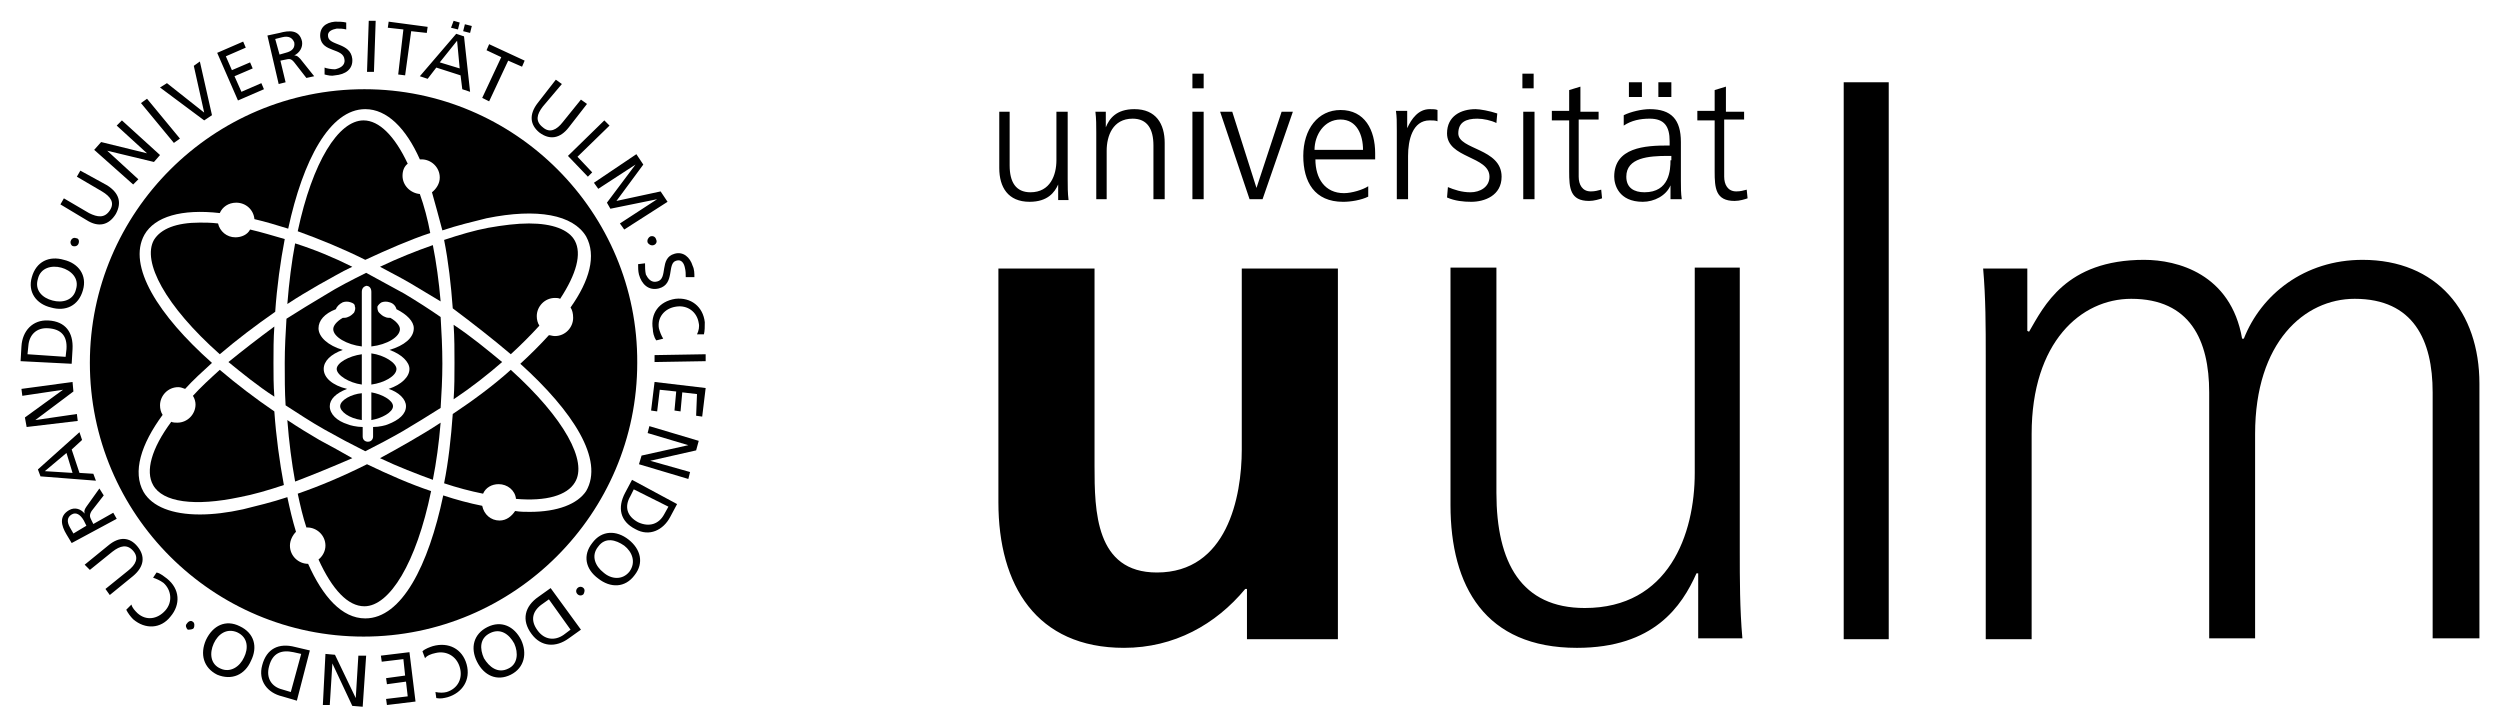
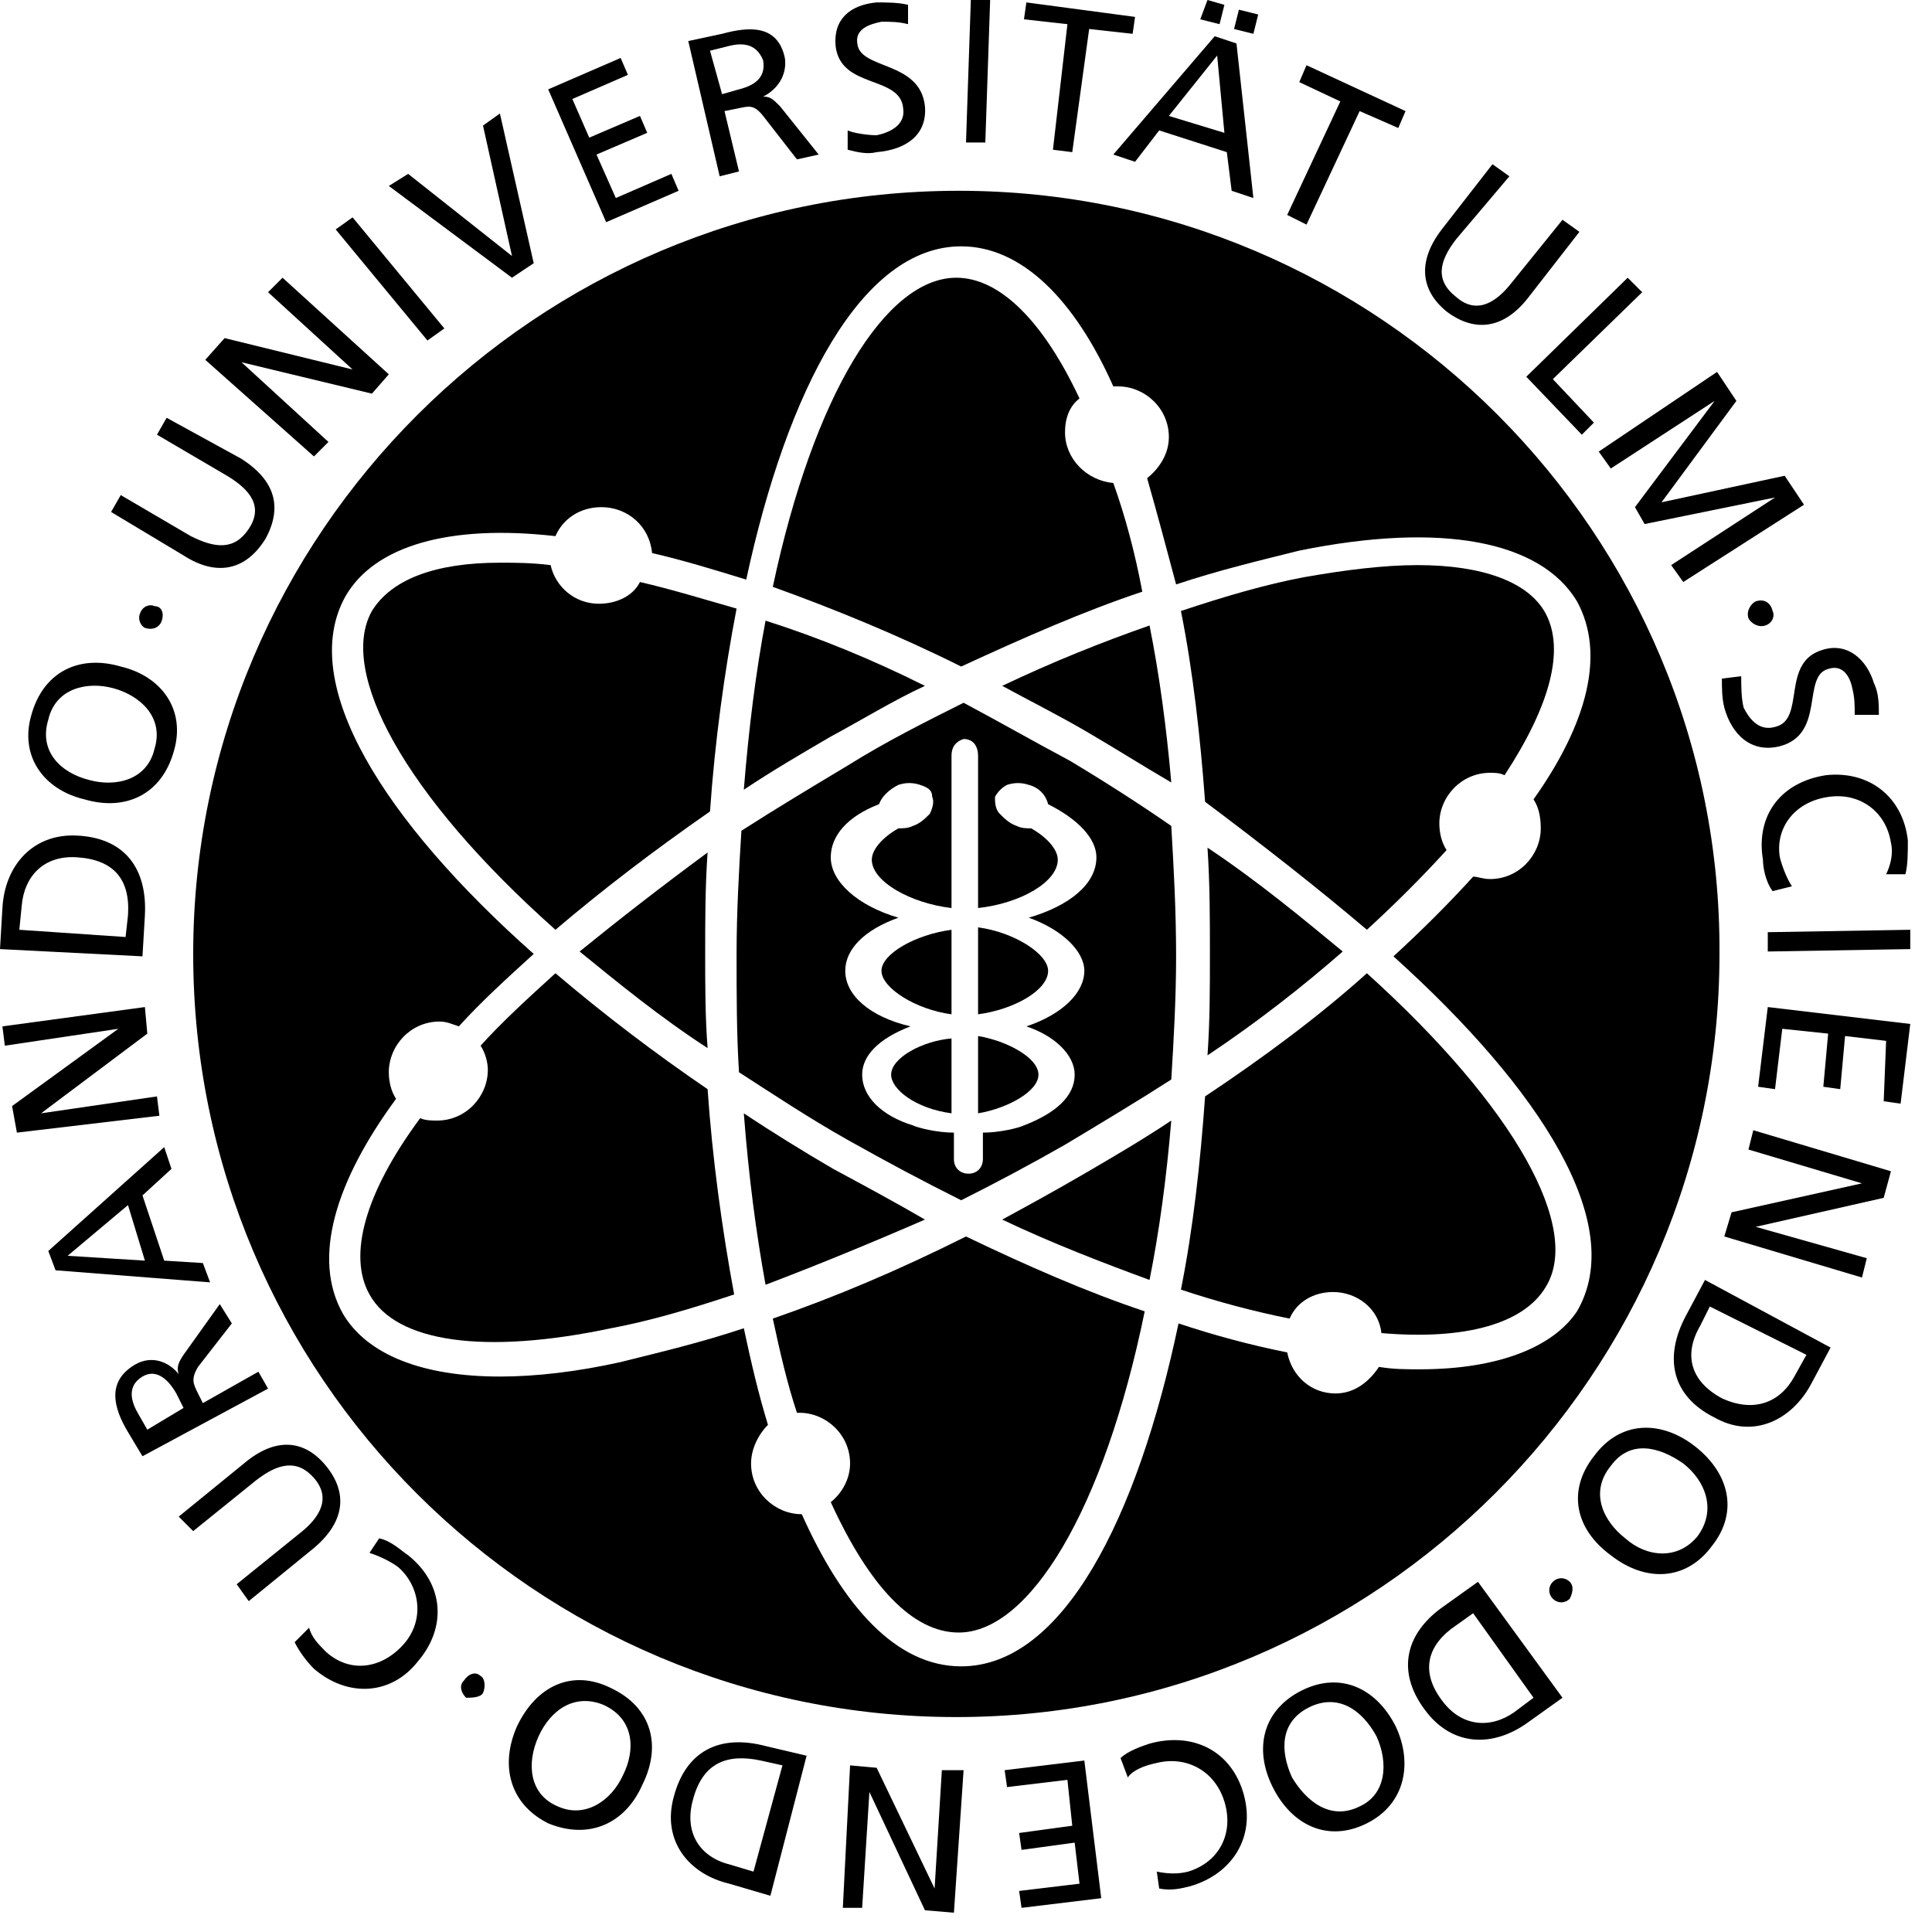
- <svg xmlns="http://www.w3.org/2000/svg" id="svg750" version="1.1" width="1024" height="298" viewBox="-2.376 -2.376 288.652 83.952">
+ <svg xmlns="http://www.w3.org/2000/svg" id="svg750" version="1.1" width="80" height="80" viewBox="0 0 80 80">
  <defs id="defs747" />
  <path id="path626" d="M 135.301,6.101 V 7.8 h 1.299 V 6.101 Z m 38.1,0 V 7.8 h 1.299 V 6.101 Z m 12.299,1 V 8.8 h 1.5 V 7.101 Z m 3.4,0 V 8.8 h 1.5 V 7.101 Z m 21.4,0 v 64.299 h 5.199 V 7.101 Z m -30.4,0.5 -1.299,0.398 v 2.4 h -2 v 1.1 h 2 v 5.9 c 0,1.9 0.099,3.4 2.299,3.4 0.6,0 1.2,-0.201 1.5,-0.301 l -0.1,-1 c -0.4,0.1 -0.699,0.201 -1.199,0.201 -1,0 -1.4,-0.801 -1.4,-1.701 v -6.6 h 2.299 v -0.9 h -2.1 z m 16.801,0 -1.301,0.398 v 2.4 h -2 v 1.1 h 2 v 5.9 c 0,1.9 0.101,3.4 2.301,3.4 0.6,0 1.2,-0.201 1.5,-0.301 l -0.1,-1 c -0.4,0.1 -0.701,0.201 -1.201,0.201 -1,0 -1.4,-0.801 -1.4,-1.701 V 11.4 H 199 v -0.9 h -2.1 z m -68.301,2.6 c -2.1,0 -2.899,1.1 -3.299,2.1 v -1.801 h -1.201 c 0.1,0.8 0.1,1.6 0.1,2.4 v 7.701 h 1.201 v -5.602 c 0,-1.7 0.7,-3.699 3,-3.699 1.7,0 2.4,1.2 2.4,3.1 v 6.201 h 1.299 v -6.5 c 0,-2.2 -1,-3.9 -3.5,-3.9 z m 34.1,0 c -1.3,0 -2.1,1.099 -2.6,2.199 v -2 h -1.299 c 0.1,0.7 0.1,1.201 0.1,2.301 v 7.9 h 1.299 v -5 c 0,-1.8 0.5,-4.102 2.5,-4.102 0.3,0 0.7,0.002 0.9,0.102 V 10.3 c -0.2,-0.1 -0.6,-0.1 -0.9,-0.1 z m 5.301,0 c -1.7,0 -3.301,0.799 -3.301,2.799 0,2.9 4.9,2.6 4.9,5 0,1.2 -1.099,1.801 -2.199,1.801 -1,0 -1.9,-0.3 -2.6,-0.6 l -0.102,1.199 c 0.9,0.4 1.901,0.5 2.801,0.5 1.5,0 3.5,-0.7 3.5,-2.9 0,-3.3 -5,-3.1 -5,-5 0,-1.3 0.899,-1.699 2.199,-1.699 0.7,0 1.601,0.2 2.201,0.5 l 0.1,-1.1 c -0.9,-0.3 -2,-0.5 -2.5,-0.5 z m 20.1,0 c -0.9,0 -2.2,0.299 -3,0.699 v 1.201 c 0.9,-0.6 1.9,-0.801 3,-0.801 1.7,0 2.301,0.9 2.301,2.6 v 0.5 h -0.201 c -2.6,0 -6.199,0.2 -6.199,3.6 0,0.9 0.501,2.9 3.301,2.9 1.3,0 2.699,-0.7 3.199,-1.9 v 1.602 h 0.1 1.201 c -0.1,-0.7 -0.102,-1.302 -0.102,-2.102 v -4.5 c 0,-2.6 -1.1,-3.799 -3.6,-3.799 z m -35.699,0.1 c -2.6,0 -4.301,2.201 -4.301,5.301 0,3 1.3,5.299 4.6,5.299 0.9,0 2.1,-0.2 2.9,-0.6 v -1.199 c -0.6,0.4 -1.899,0.799 -2.799,0.799 -2.2,0 -3.301,-1.7 -3.301,-3.9 h 6.9 V 15.3 c 0,-2.7 -1.2,-5 -4,-5 z M 113,10.499 v 6.5 c 0,2.2 1,3.9 3.5,3.9 2.1,0 2.901,-1.1 3.301,-2 v 1.801 H 121 c -0.1,-0.8 -0.1,-1.6 -0.1,-2.4 v -7.801 h -1.301 v 5.602 c 0,1.7 -0.7,3.699 -3,3.699 -1.7,0 -2.4,-1.2 -2.4,-3.1 v -6.201 z m 22.301,0 v 10.102 h 1.299 V 10.499 Z m 3.199,0 3.4,10.102 h 1.5 l 3.5,-10.102 h -1.301 l -2.9,8.801 -2.799,-8.801 z m 35,0 v 10.102 h 1.301 V 10.499 Z m -21.1,0.9 c 1.9,0 2.6,1.8 2.6,3.5 h -5.6 c 0,-1.7 1.1,-3.5 3,-3.5 z m 37.799,4.201 h 0.4 v 0.5 h -0.1 c 0,1.1 -0.1,3.699 -3,3.699 -1.2,0 -2.1,-0.501 -2.1,-1.801 0,-2.2 2.599,-2.398 4.799,-2.398 z m 55,12 c -9.1,0 -11.599,5.399 -13.299,8.299 L 231.699,35.8 v -7.199 h -5.1 c 0.3,3.4 0.301,6.8 0.301,10.1 v 32.699 h 5.299 V 47.7 c 0,-10.6 5.7,-15.6 11.5,-15.6 6.8,0 9,4.799 9,10.799 V 71.3 H 258 V 47.7 c 0,-10.6 5.7,-15.6 11.5,-15.6 6.8,0 9,4.799 9,10.799 V 71.3 h 5.4 V 41.9 c 0,-8.3 -4.9,-14.299 -13.5,-14.299 -6.7,0 -11.701,4 -13.701,9.1 H 256.5 c -1.3,-7.5 -7.501,-9.1 -11.301,-9.1 z m -80.1,0.898 V 55.9 c 0,9.4 4,16.5 14.6,16.5 8.9,0 12.101,-4.8 13.801,-8.6 h 0.199 v 7.5 h 5.102 c -0.3,-3.4 -0.301,-6.8 -0.301,-10.1 V 28.499 h -5.199 v 23.701 c 0,7.1 -3.001,15.6 -12.701,15.6 -7.3,0 -10.199,-5.201 -10.199,-13.301 v -26 z m -52.199,0.102 v 27 c 0,9.6 4.4,16.799 14.5,16.799 5.8,0 10.6,-2.699 14,-6.799 h 0.199 v 5.799 h 10.5 V 28.601 H 141 v 20.898 c 0,5.5 -1.701,14.201 -9.801,14.201 -7.1,0 -7.199,-7.101 -7.199,-12.301 V 28.601 Z" />
  <path id="path642" d="m 32,54.6 c 0.3,1.4 0.6,2.7 1,3.9 0,0 0,0 0.1,0 1.1,0 2.1,0.9 2.1,2.1 0,0.6 -0.3,1.2 -0.8,1.6 1.6,3.5 3.4,5.4 5.3,5.4 2.9,0 6,-5 7.7,-13.3 -2.4,-0.8 -4.9,-1.9 -7.4,-3.1 -2.8,1.4 -5.4,2.5 -8,3.4" />
  <path id="path644" d="m 34.5,48.4 c -1.2,-0.7 -2.5,-1.5 -3.7,-2.3 0.2,2.6 0.5,4.9 0.9,7.1 2.1,-0.8 4.3,-1.7 6.6,-2.7 -1.2,-0.7 -2.5,-1.4 -3.8,-2.1" />
  <path id="path646" d="m 45,30.3 c 1.2,0.7 2.3,1.4 3.5,2.1 -0.2,-2.3 -0.5,-4.5 -0.9,-6.5 -2,0.7 -4,1.5 -6.1,2.5 1.1,0.6 2.3,1.2 3.5,1.9" />
  <path id="path648" d="m 24.8,25 c -1,0 -1.8,-0.7 -2,-1.6 -0.8,-0.1 -1.5,-0.1 -2.1,-0.1 -2.7,0 -4.5,0.7 -5.3,2 -1.4,2.5 1.3,7.6 7.6,13.2 2,-1.7 4.1,-3.3 6.4,-4.9 0.2,-2.9 0.6,-5.8 1.1,-8.4 -1.4,-0.4 -2.7,-0.8 -4,-1.1 -0.3,0.6 -1,0.9 -1.7,0.9" />
  <path id="path650" d="m 41.5,50.5 c 2.1,1 4.2,1.8 6.1,2.5 0.4,-2 0.7,-4.2 0.9,-6.6 -1.2,0.8 -2.4,1.5 -3.6,2.2 -1.2,0.7 -2.3,1.3 -3.4,1.9" />
  <path id="path652" d="M 47.3,24.5 C 47,22.9 46.6,21.4 46.1,20 c -1.1,-0.1 -2,-1 -2,-2.1 0,-0.6 0.2,-1.1 0.6,-1.4 -1.5,-3.2 -3.3,-5 -5.1,-5 -2.9,0 -5.9,4.8 -7.6,12.8 2.5,0.9 5.2,2 7.8,3.3 2.6,-1.2 5.1,-2.3 7.5,-3.1" />
  <path id="path654" d="m 24,39.4 c 1.6,1.3 3.3,2.7 5.3,4 -0.1,-1.3 -0.1,-2.6 -0.1,-3.9 0,-1.4 0,-2.8 0.1,-4.2 -1.9,1.4 -3.7,2.8 -5.3,4.1" />
  <path id="path656" d="m 38.3,28.4 c -2.2,-1.1 -4.4,-2 -6.6,-2.7 -0.4,2.1 -0.7,4.5 -0.9,7 1.2,-0.8 2.4,-1.5 3.6,-2.2 1.3,-0.7 2.6,-1.5 3.9,-2.1" />
  <path id="path658" d="m 23,40.3 c -1.1,1 -2.2,2 -3.1,3 0.2,0.3 0.3,0.7 0.3,1 0,1.1 -0.9,2.1 -2.1,2.1 -0.2,0 -0.5,0 -0.7,-0.1 -2.3,3.1 -3,5.7 -2.1,7.3 1.1,2 4.8,2.5 10,1.4 1.6,-0.3 3.3,-0.8 5.1,-1.4 C 29.9,50.9 29.5,48 29.3,45.1 27.1,43.6 25,42 23,40.3" />
  <path id="path660" d="m 36.9,44.5 c 0,0.6 1,1.4 2.5,1.6 0,0 0,0 0,0 V 43 c -1.2,0.1 -2.5,0.8 -2.5,1.5" />
  <path id="path662" d="M 55.6,39.4 C 53.9,38 52.1,36.5 50,35.1 c 0.1,1.5 0.1,3 0.1,4.4 0,1.4 0,2.8 -0.1,4.2 2.1,-1.4 4,-2.9 5.6,-4.3" />
  <path id="path664" d="m 56.6,40.3 c -2,1.8 -4.3,3.5 -6.7,5.1 -0.2,2.8 -0.5,5.5 -1,8 1.5,0.5 3,0.9 4.5,1.2 0.3,-0.7 1,-1.1 1.8,-1.1 1,0 1.9,0.7 2,1.7 3.5,0.3 5.9,-0.4 6.8,-1.9 1.5,-2.4 -1.2,-7.4 -7.4,-13" />
  <path id="path666" d="m 58.8,56.7 c -0.6,0 -1.1,0 -1.7,-0.1 -0.4,0.6 -1,1.1 -1.8,1.1 -1,0 -1.8,-0.7 -2,-1.7 -1.5,-0.3 -3,-0.7 -4.5,-1.2 -1.7,8.1 -4.8,14.2 -9,14.2 -2.7,0 -4.9,-2.5 -6.6,-6.3 0,0 0,0 0,0 -1.1,0 -2.1,-0.9 -2.1,-2.1 0,-0.6 0.3,-1.2 0.7,-1.6 -0.4,-1.3 -0.7,-2.6 -1,-4 -1.8,0.6 -3.5,1 -5.1,1.4 -1.8,0.4 -3.5,0.6 -5,0.6 -3.2,0 -5.5,-0.9 -6.5,-2.6 -1.3,-2.3 -0.3,-5.5 2.2,-8.9 -0.2,-0.3 -0.3,-0.7 -0.3,-1.1 0,-1.1 0.9,-2.1 2.1,-2.1 0.3,0 0.5,0.1 0.8,0.2 0.9,-1 2,-2 3.1,-3 -6.2,-5.5 -9.8,-11.2 -7.8,-14.8 1.2,-2.1 4.3,-3 8.7,-2.5 0.3,-0.7 1,-1.2 1.9,-1.2 1.1,0 2,0.8 2.1,1.9 1.3,0.3 2.6,0.7 3.9,1.1 1.7,-7.9 4.8,-13.8 8.9,-13.8 2.5,0 4.7,2.2 6.3,5.8 0.1,0 0.2,0 0.2,0 1.1,0 2.1,0.9 2.1,2.1 0,0.7 -0.4,1.3 -0.9,1.7 0.4,1.4 0.8,2.9 1.2,4.4 1.8,-0.6 3.5,-1 5.1,-1.4 5.9,-1.2 10,-0.4 11.5,2.1 1.2,2.2 0.4,5.1 -1.8,8.2 0.2,0.3 0.3,0.7 0.3,1.2 0,1.1 -0.9,2.1 -2.1,2.1 -0.3,0 -0.5,-0.1 -0.7,-0.1 -1,1.1 -2.1,2.2 -3.3,3.3 6.1,5.5 9.7,11.1 7.6,14.7 -1,1.5 -3.3,2.4 -6.5,2.4 M 39.7,7.9 C 22.2,7.9 8,22.1 8,39.5 8,57 22.2,71.1 39.6,71.1 57,71.1 71.2,56.9 71.2,39.5 71.3,22.1 57.1,7.9 39.7,7.9" />
  <path id="path668" d="m 56.6,38.5 c 1.2,-1.1 2.3,-2.2 3.3,-3.3 -0.2,-0.3 -0.3,-0.7 -0.3,-1.1 0,-1.1 0.9,-2.1 2.1,-2.1 0.2,0 0.4,0 0.6,0.1 1.9,-2.9 2.5,-5.2 1.7,-6.7 -0.7,-1.3 -2.6,-2 -5.3,-2 -1.4,0 -3,0.2 -4.7,0.5 -1.6,0.3 -3.3,0.8 -5.1,1.4 0.5,2.5 0.8,5.2 1,7.9 2.4,1.8 4.7,3.6 6.7,5.3" />
  <path id="path670" d="m 36.5,40.2 c 0,0.7 1.4,1.6 2.9,1.8 v -3.5 c -1.5,0.2 -2.9,1 -2.9,1.7" />
  <path id="path672" d="m 44.9,40.2 c 0,0.9 -0.9,1.8 -2.4,2.3 1.2,0.4 2,1.2 2,2 0,0.9 -0.8,1.6 -2.1,2.1 -0.2,0.1 -1,0.3 -1.7,0.3 0,0 0,0 0,0 0,0 0,0 0,0 V 48 c 0,0.3 -0.2,0.6 -0.6,0.6 -0.3,0 -0.6,-0.2 -0.6,-0.6 v -1.1 c 0,0 0,0 0,0 0,0 0,0 0,0 -0.7,0 -1.5,-0.2 -1.7,-0.3 -1.3,-0.4 -2.1,-1.2 -2.1,-2.1 0,-0.8 0.7,-1.5 2,-2 C 36,42.1 35,41.2 35,40.2 c 0,-0.9 0.8,-1.7 2.2,-2.2 -1.7,-0.5 -2.8,-1.5 -2.8,-2.5 0,-0.9 0.7,-1.7 2,-2.2 0.1,-0.3 0.4,-0.6 0.8,-0.8 0.3,-0.1 0.6,-0.1 0.9,0 0.3,0.1 0.5,0.2 0.5,0.5 0.1,0.2 0,0.5 -0.1,0.7 -0.2,0.2 -0.4,0.4 -0.7,0.5 -0.2,0.1 -0.4,0.1 -0.6,0.1 -0.7,0.4 -1.1,0.9 -1.1,1.3 0,0.9 1.6,1.8 3.3,2 v -6.3 c 0,-0.4 0.2,-0.6 0.5,-0.7 0.4,0 0.6,0.3 0.6,0.7 v 6.3 c 1.8,-0.2 3.3,-1.1 3.3,-2 0,-0.4 -0.4,-0.9 -1.1,-1.3 -0.2,0 -0.4,0 -0.6,-0.1 -0.3,-0.1 -0.5,-0.3 -0.7,-0.5 -0.2,-0.2 -0.2,-0.5 -0.2,-0.7 0.1,-0.2 0.3,-0.4 0.5,-0.5 0.3,-0.1 0.6,-0.1 0.9,0 0.4,0.1 0.7,0.4 0.8,0.8 1.2,0.6 2,1.4 2,2.2 0,1.1 -1.1,2 -2.8,2.5 1.4,0.5 2.3,1.4 2.3,2.2 m -0.6,-8.7 c -1.5,-0.8 -2.9,-1.6 -4.4,-2.4 -1.6,0.8 -3.2,1.6 -4.8,2.6 -1.5,0.9 -3,1.8 -4.4,2.7 -0.1,1.6 -0.2,3.4 -0.2,5.1 0,1.7 0,3.3 0.1,4.9 1.4,0.9 2.9,1.9 4.5,2.8 1.6,0.9 3.1,1.7 4.7,2.5 1.4,-0.7 2.9,-1.5 4.3,-2.3 1.5,-0.9 3,-1.8 4.4,-2.7 0.1,-1.6 0.2,-3.4 0.2,-5.1 0,-1.9 -0.1,-3.7 -0.2,-5.4 -1.3,-0.9 -2.7,-1.8 -4.2,-2.7" />
  <path id="path674" d="m 40.5,42 c 1.5,-0.2 2.9,-1 2.9,-1.8 0,-0.7 -1.4,-1.6 -2.9,-1.8 z" />
  <path id="path676" d="m 40.5,46.1 c 0,0 0,0 0,0 1.2,-0.2 2.5,-0.9 2.5,-1.6 0,-0.7 -1.3,-1.4 -2.5,-1.6 z" />
  <path id="path678" d="m 6,26 c 0.3,0.1 0.6,0 0.7,-0.3 0.1,-0.3 0,-0.6 -0.3,-0.6 -0.2,-0.1 -0.5,0 -0.6,0.3 -0.1,0.2 0,0.5 0.2,0.6 m -2.5,7.1 c 1.7,0.5 3.2,-0.2 3.7,-2 C 7.7,29.4 6.7,28 5,27.6 c -1.7,-0.5 -3.2,0.2 -3.7,2 -0.5,1.7 0.5,3.1 2.2,3.5 M 3.7,32.3 C 2.5,32 1.6,31.1 2,29.8 2.3,28.5 3.6,28.2 4.7,28.5 5.8,28.8 6.8,29.7 6.4,31 6.1,32.3 4.8,32.6 3.7,32.3 m -2.9,6.2 0.1,-1 c 0.1,-1.2 0.9,-2.1 2.3,-2 1.5,0.1 2.2,0.9 2.1,2.4 L 5.2,38.8 Z M 5.9,39.6 6,37.9 C 6.1,36 5.2,34.7 3.2,34.6 c -1.8,-0.1 -3,1.2 -3.1,3 L 0,39.3 Z m 0.7,6.6 -0.1,-0.8 -4.8,0.7 v 0 L 6.1,42.8 6,41.7 0.1,42.5 0.2,43.3 4.9,42.6 v 0 l -4.4,3.2 0.2,1.1 z M 5.3,49.9 6,52.2 2.8,52 Z M 8.7,53.1 8.4,52.3 6.8,52.2 5.9,49.5 7.1,48.4 6.8,47.5 2,51.8 2.3,52.6 Z M 6.1,59.2 5.7,58.5 C 5.3,57.8 5.4,57.3 5.9,57 c 0.5,-0.3 1,0 1.4,0.7 l 0.3,0.6 z m 5,-1.7 -0.4,-0.7 -2.3,1.3 -0.2,-0.4 C 8,57.3 7.9,57.1 8.2,56.6 L 9.6,54.8 9.1,54 7.6,56.1 c -0.2,0.3 -0.3,0.5 -0.2,0.8 v 0 C 7,56.4 6.3,56.1 5.6,56.5 4.4,57.2 4.7,58.3 5.3,59.3 l 0.6,1 z m -3.7,5.3 0.6,0.6 2.6,-2.1 c 0.9,-0.7 1.7,-0.9 2.4,-0.1 0.7,0.8 0.3,1.6 -0.6,2.3 l -2.6,2.1 0.5,0.7 2.7,-2.2 c 1.3,-1.1 1.4,-2.3 0.5,-3.4 -0.9,-1.1 -2.1,-1.2 -3.4,-0.1 z m 4.8,5.2 c 0.2,0.4 0.5,0.8 0.8,1.1 1.4,1.2 3.2,1.1 4.3,-0.3 1.2,-1.4 1.1,-3.2 -0.4,-4.4 -0.3,-0.2 -0.7,-0.6 -1.2,-0.7 l -0.4,0.6 c 0.3,0.1 0.8,0.3 1.2,0.6 0.9,0.8 1.1,2.2 0.2,3.2 -0.9,1 -2.2,1.2 -3.2,0.3 -0.3,-0.3 -0.6,-0.6 -0.7,-1 z m 7.8,2.1 c 0.1,-0.2 0.1,-0.6 -0.1,-0.7 -0.2,-0.2 -0.5,-0.1 -0.7,0.2 -0.2,0.2 -0.1,0.5 0.1,0.7 0.2,0 0.6,0 0.7,-0.2 m 6.6,3.8 c 0.8,-1.6 0.4,-3.2 -1.3,-4 -1.6,-0.8 -3.1,-0.1 -3.9,1.6 -0.7,1.6 -0.3,3.2 1.3,4 1.7,0.7 3.2,0 3.9,-1.6 m -0.8,-0.4 c -0.5,1.1 -1.6,1.8 -2.7,1.3 -1.2,-0.5 -1.3,-1.8 -0.8,-2.9 0.5,-1.1 1.5,-1.8 2.7,-1.3 1.3,0.6 1.3,1.9 0.8,2.9 m 5.4,4 -1,-0.3 C 29,76.9 28.3,75.9 28.7,74.5 29.1,73 30.1,72.6 31.5,72.9 l 0.9,0.2 z m 2.2,-4.8 -1.7,-0.4 c -1.9,-0.5 -3.3,0.2 -3.8,2.1 -0.5,1.8 0.6,3.2 2.3,3.6 l 1.7,0.5 z m 6.5,0.6 H 39 l -0.3,4.9 v 0 l -2.4,-5 -1.1,-0.1 -0.3,5.9 h 0.8 L 36,74.2 v 0 l 2.3,4.9 1.2,0.1 z m 5,-0.4 -3.3,0.4 0.1,0.7 2.5,-0.3 0.2,1.9 -2.2,0.3 0.1,0.7 2.2,-0.3 0.2,1.7 -2.5,0.3 0.1,0.7 3.3,-0.4 z m 3.1,5.3 c 0.5,0.1 0.9,0 1.3,-0.1 1.7,-0.5 2.7,-2 2.2,-3.8 -0.5,-1.8 -2.1,-2.6 -3.9,-2.1 -0.3,0.1 -0.9,0.3 -1.2,0.6 l 0.3,0.8 c 0.2,-0.3 0.7,-0.5 1.2,-0.6 1.2,-0.3 2.4,0.3 2.8,1.6 0.4,1.3 -0.2,2.5 -1.5,2.9 -0.4,0.1 -0.8,0.1 -1.3,0 z m 9.8,-6.7 C 57,69.9 55.5,69.2 53.9,70 c -1.6,0.8 -2,2.4 -1.2,4 0.8,1.6 2.3,2.3 3.9,1.5 1.6,-0.8 1.9,-2.5 1.2,-4 M 57,71.9 c 0.5,1.1 0.4,2.4 -0.7,2.9 -1.2,0.6 -2.2,-0.2 -2.8,-1.2 -0.5,-1.1 -0.5,-2.3 0.7,-2.9 1.2,-0.6 2.2,0.1 2.8,1.2 m 6.5,-1.6 -0.8,0.6 c -1,0.7 -2.2,0.6 -3,-0.5 -0.9,-1.2 -0.6,-2.3 0.6,-3.1 L 61,66.8 Z m -2.3,-4.8 -1.4,1 c -1.6,1.1 -2,2.7 -0.8,4.3 1.1,1.5 2.8,1.6 4.3,0.5 l 1.4,-1 z m 3.8,0 c -0.2,-0.2 -0.5,-0.2 -0.7,0 -0.2,0.2 -0.2,0.5 0,0.7 0.2,0.2 0.5,0.2 0.7,0 0.1,-0.2 0.2,-0.5 0,-0.7 m 5.2,-5.6 c -1.4,-1.1 -3.1,-1.1 -4.2,0.4 -1.1,1.4 -0.8,3 0.7,4.1 1.4,1.1 3.1,1.1 4.2,-0.4 1.1,-1.4 0.7,-3 -0.7,-4.1 m -0.5,0.7 c 0.9,0.7 1.4,1.9 0.6,3 -0.8,1 -2.1,0.9 -3,0.1 -0.9,-0.7 -1.5,-1.9 -0.6,-3 0.8,-1.1 2,-0.8 3,-0.1 m 5.1,-4.5 -0.5,0.9 c -0.6,1.1 -1.7,1.5 -3,0.9 -1.3,-0.7 -1.6,-1.8 -0.9,-3 l 0.4,-0.8 z M 70.6,53 69.8,54.5 c -0.9,1.7 -0.6,3.3 1.2,4.2 1.6,0.9 3.2,0.1 4,-1.4 l 0.8,-1.5 z m 2,-6.2 -0.2,0.8 4.7,1.4 v 0 l -5.4,1.2 -0.3,1 5.7,1.7 0.2,-0.8 -4.6,-1.3 v 0 l 5.3,-1.2 0.3,-1.1 z m 0.6,-5.1 -0.4,3.3 0.7,0.1 0.3,-2.5 1.9,0.2 -0.2,2.2 0.7,0.1 0.2,-2.2 1.7,0.2 -0.1,2.5 0.7,0.1 0.4,-3.3 z m 0,-3.1 v 0.8 l 5.9,-0.1 v -0.8 z m 5.7,-2.4 C 79,35.8 79,35.3 79,34.8 78.8,33 77.4,31.9 75.6,32.1 c -1.9,0.3 -2.9,1.7 -2.6,3.5 0,0.3 0.1,0.9 0.4,1.3 l 0.8,-0.2 c -0.2,-0.3 -0.4,-0.8 -0.5,-1.2 -0.2,-1.2 0.6,-2.3 2,-2.5 1.3,-0.2 2.4,0.6 2.6,1.9 0.1,0.4 0,0.9 -0.2,1.3 z m -1.1,-6.6 c 0,-0.4 0,-0.9 -0.2,-1.3 -0.3,-1 -1.1,-1.7 -2.1,-1.4 -1.8,0.5 -0.7,2.9 -2,3.2 -0.7,0.2 -1.1,-0.4 -1.3,-0.8 -0.1,-0.4 -0.1,-0.9 -0.1,-1.3 l -0.8,0.1 c 0,0.4 0,0.8 0.1,1.2 0.3,1.1 1.1,1.9 2.3,1.6 1.9,-0.5 0.9,-2.9 2,-3.2 0.6,-0.2 0.9,0.3 1,0.8 0.1,0.4 0.1,0.7 0.1,1.1 z m -5.1,-4.7 c -0.2,0.1 -0.4,0.4 -0.3,0.7 0.1,0.2 0.4,0.4 0.7,0.3 0.3,-0.1 0.4,-0.4 0.3,-0.6 -0.1,-0.4 -0.4,-0.5 -0.7,-0.4 m -6.5,-6.2 0.5,0.7 4.3,-2.8 v 0 l -3.3,4.4 0.4,0.7 5.4,-1.1 v 0 l -4.3,2.8 0.5,0.7 5,-3.2 -0.8,-1.2 -5.1,1.1 3.1,-4.2 -0.8,-1.2 z m -3,-3.1 2.3,2.4 0.5,-0.5 -1.7,-1.8 3.7,-3.6 -0.6,-0.6 z m 2.2,-6 -0.7,-0.5 -2.1,2.6 c -0.7,0.9 -1.5,1.3 -2.3,0.6 -0.9,-0.7 -0.7,-1.5 0,-2.4 L 62.5,7.3 61.8,6.8 59.7,9.5 c -1,1.3 -0.9,2.5 0.2,3.4 1.2,0.9 2.4,0.7 3.4,-0.6 z M 53.3,8.9 54.1,9.3 56.3,4.6 57.9,5.3 58.2,4.6 54.1,2.7 53.8,3.4 55.5,4.2 Z M 51.1,1.2 51.9,1.4 52.1,0.6 51.3,0.4 Z M 49.7,0.8 50.5,1 50.7,0.2 50,0 Z m 1,4.7 -2.3,-0.7 2,-2.5 z M 46.1,6.4 47,6.7 48,5.4 50.8,6.3 51,7.9 51.9,8.2 51.2,1.8 50.3,1.5 Z M 43.6,6.2 44.4,6.3 45.1,1.2 46.9,1.4 47,0.7 42.5,0.1 42.4,0.8 44.2,1 Z M 40,5.9 h 0.8 L 41,0 H 40.2 Z M 37.6,0.2 C 37.2,0.1 36.7,0.1 36.3,0.1 c -1.1,0.1 -1.8,0.7 -1.7,1.8 0.2,1.8 2.7,1.2 2.8,2.6 0.1,0.7 -0.6,1 -1.1,1.1 -0.4,0 -1,-0.1 -1.2,-0.2 v 0.8 c 0.4,0.1 0.8,0.2 1.2,0.1 1.2,-0.1 2.1,-0.7 2,-1.9 C 38.1,2.5 35.6,2.9 35.5,1.8 35.4,1.2 36,1 36.5,0.9 c 0.4,0 0.7,0 1.1,0.1 z m -8.2,1.9 0.8,-0.2 c 0.8,-0.2 1.2,0.1 1.4,0.6 0.1,0.6 -0.2,1 -1,1.2 L 29.9,3.9 Z M 29.8,7.3 30.6,7.1 30,4.6 30.5,4.5 C 31,4.4 31.2,4.3 31.6,4.8 L 33,6.6 33.9,6.4 32.3,4.4 C 32,4.1 31.9,4 31.6,4 V 4 C 32.2,3.7 32.6,3.1 32.5,2.4 32.2,1 31,1.1 29.9,1.4 l -1.4,0.3 z m -4.7,1.9 3,-1.3 -0.3,-0.7 -2.3,1 L 24.7,6.4 26.8,5.5 26.5,4.8 24.4,5.7 23.7,4.1 26,3.1 25.7,2.4 22.7,3.7 Z M 20.7,4.7 20,5.2 l 1.2,5.4 v 0 l -4.3,-3.4 -0.8,0.5 5.1,3.8 0.9,-0.6 z m -3,9.4 0.7,-0.5 L 14.6,9 13.9,9.5 Z M 13,18.9 13.6,18.3 10,15 v 0 l 5.4,1.3 0.7,-0.8 -4.4,-4 -0.6,0.6 3.5,3.2 v 0 L 9.3,14 8.5,14.9 Z M 6.9,17.3 6.5,18 9.4,19.7 c 1,0.6 1.5,1.3 0.9,2.2 -0.6,0.9 -1.4,0.8 -2.4,0.3 L 5,20.5 4.6,21.2 7.6,23 C 9,23.9 10.2,23.6 11,22.3 11.7,21 11.4,19.9 10,19 Z" />
</svg>
